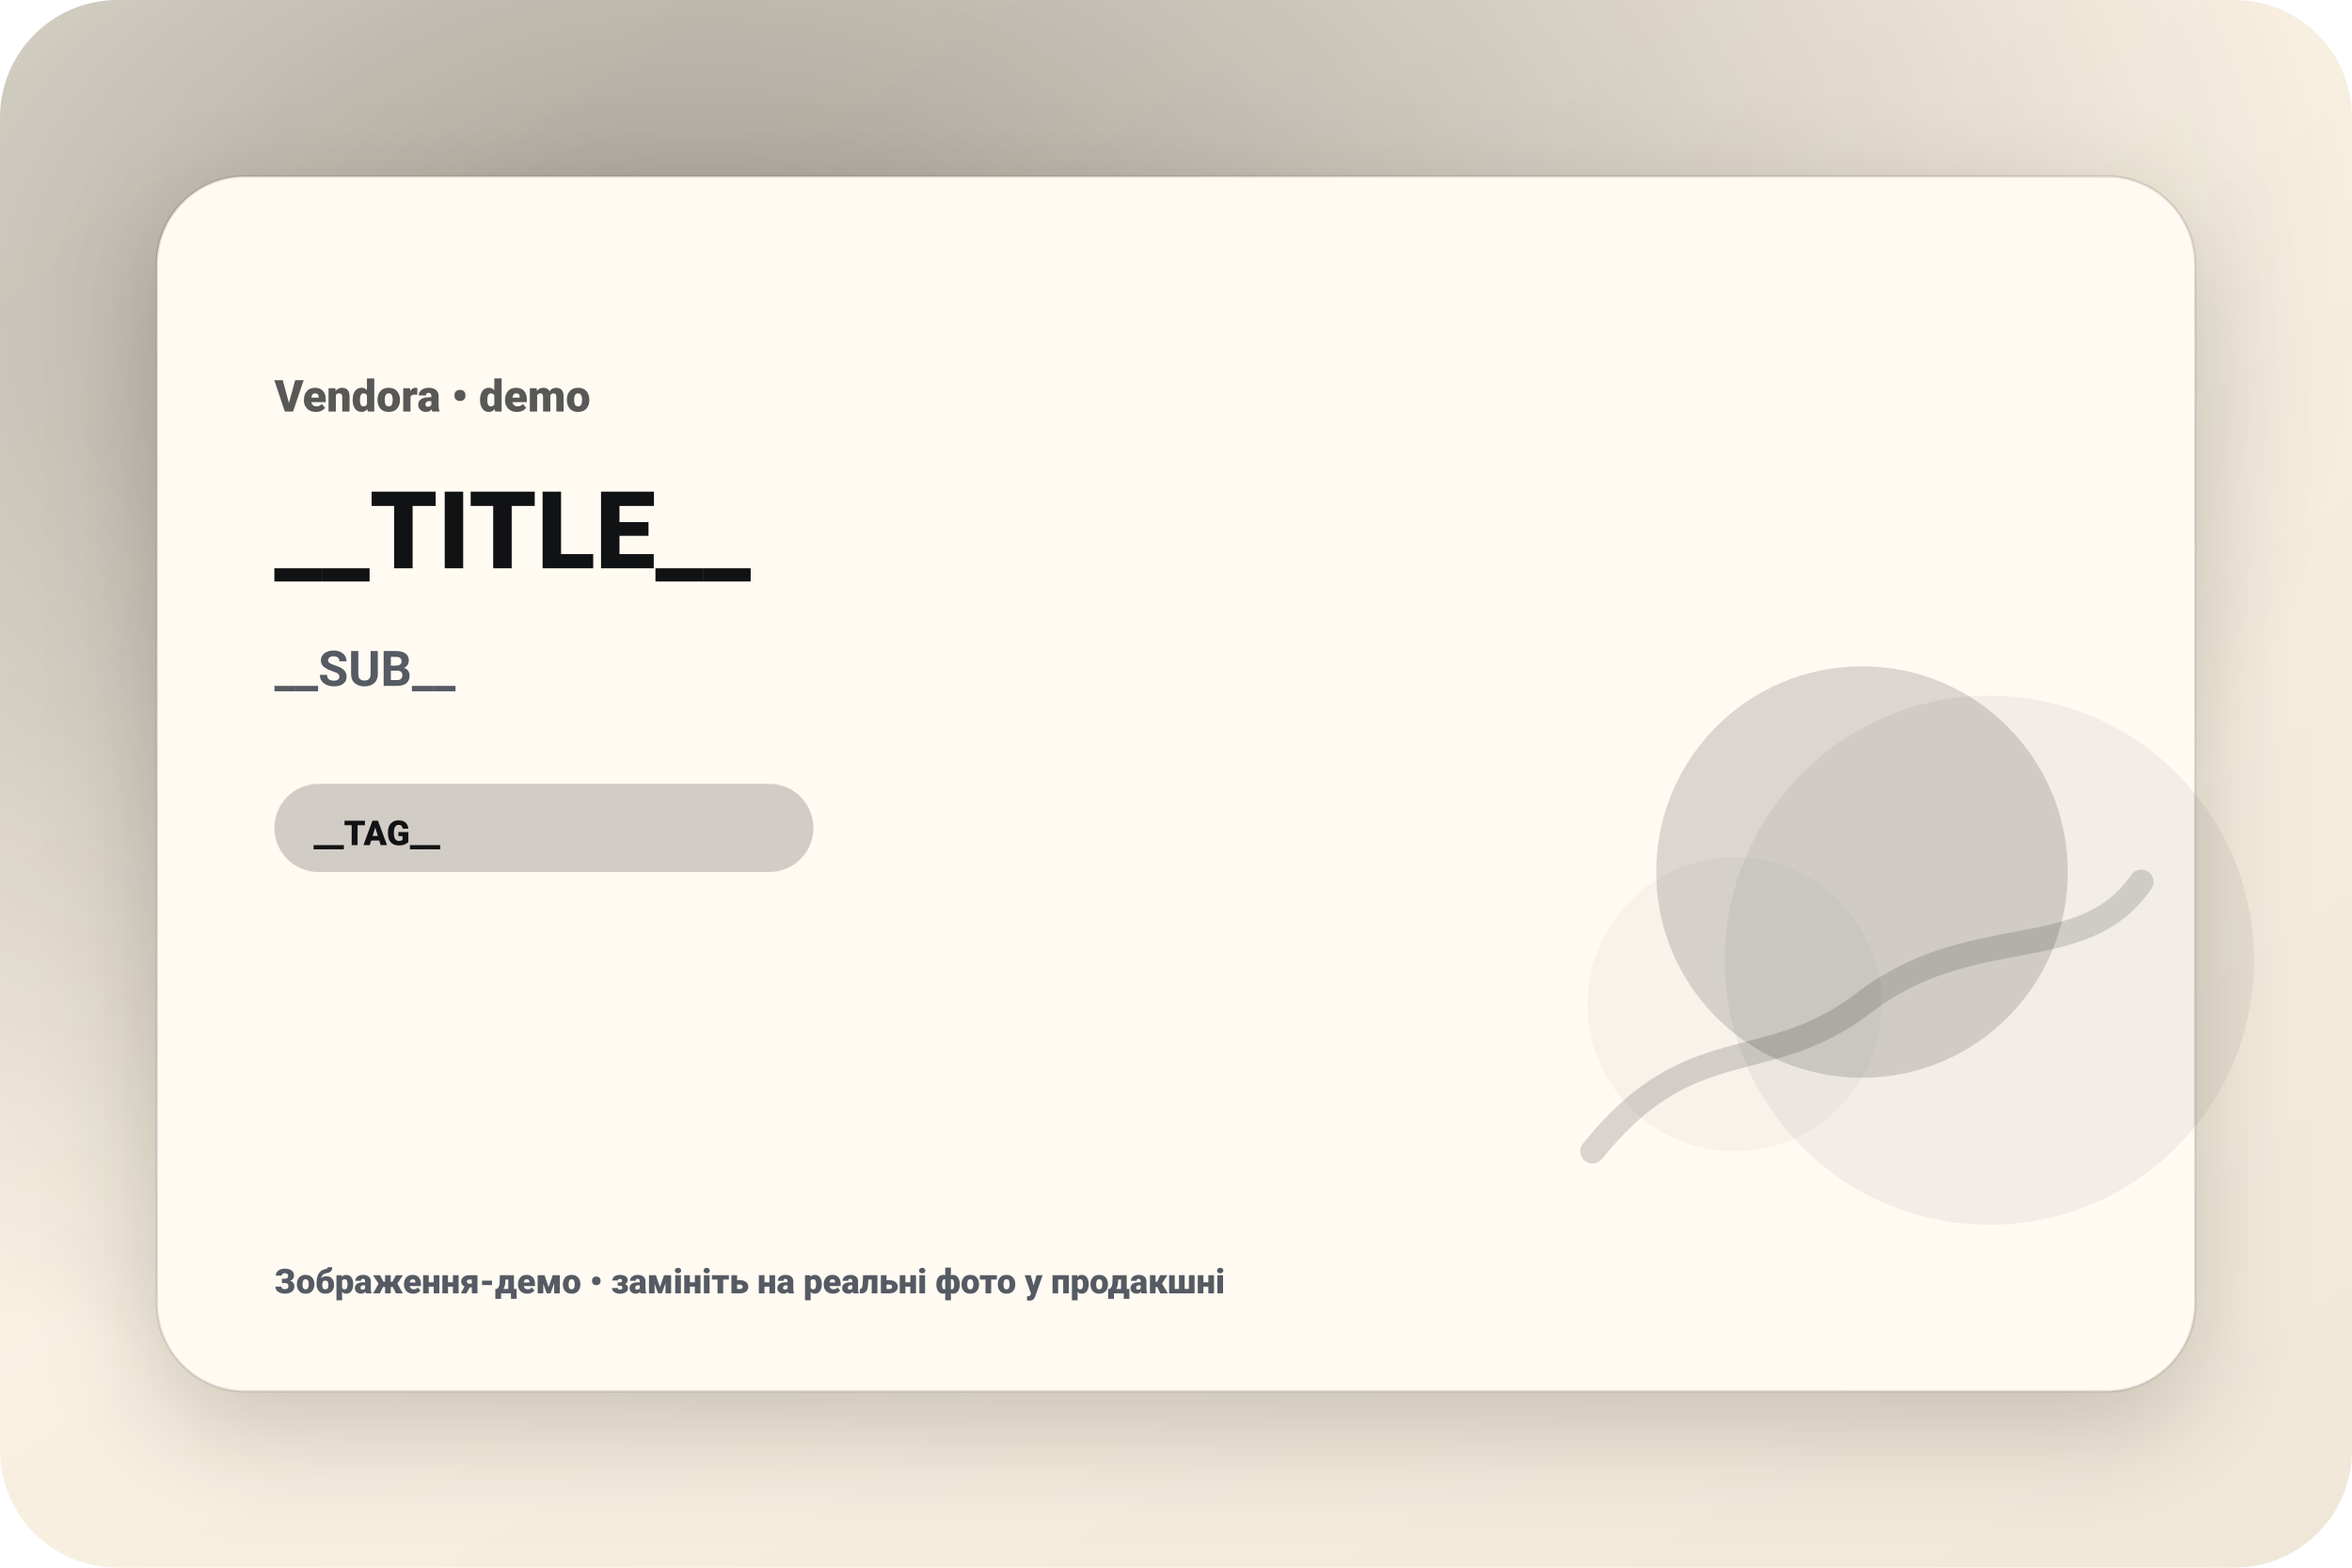
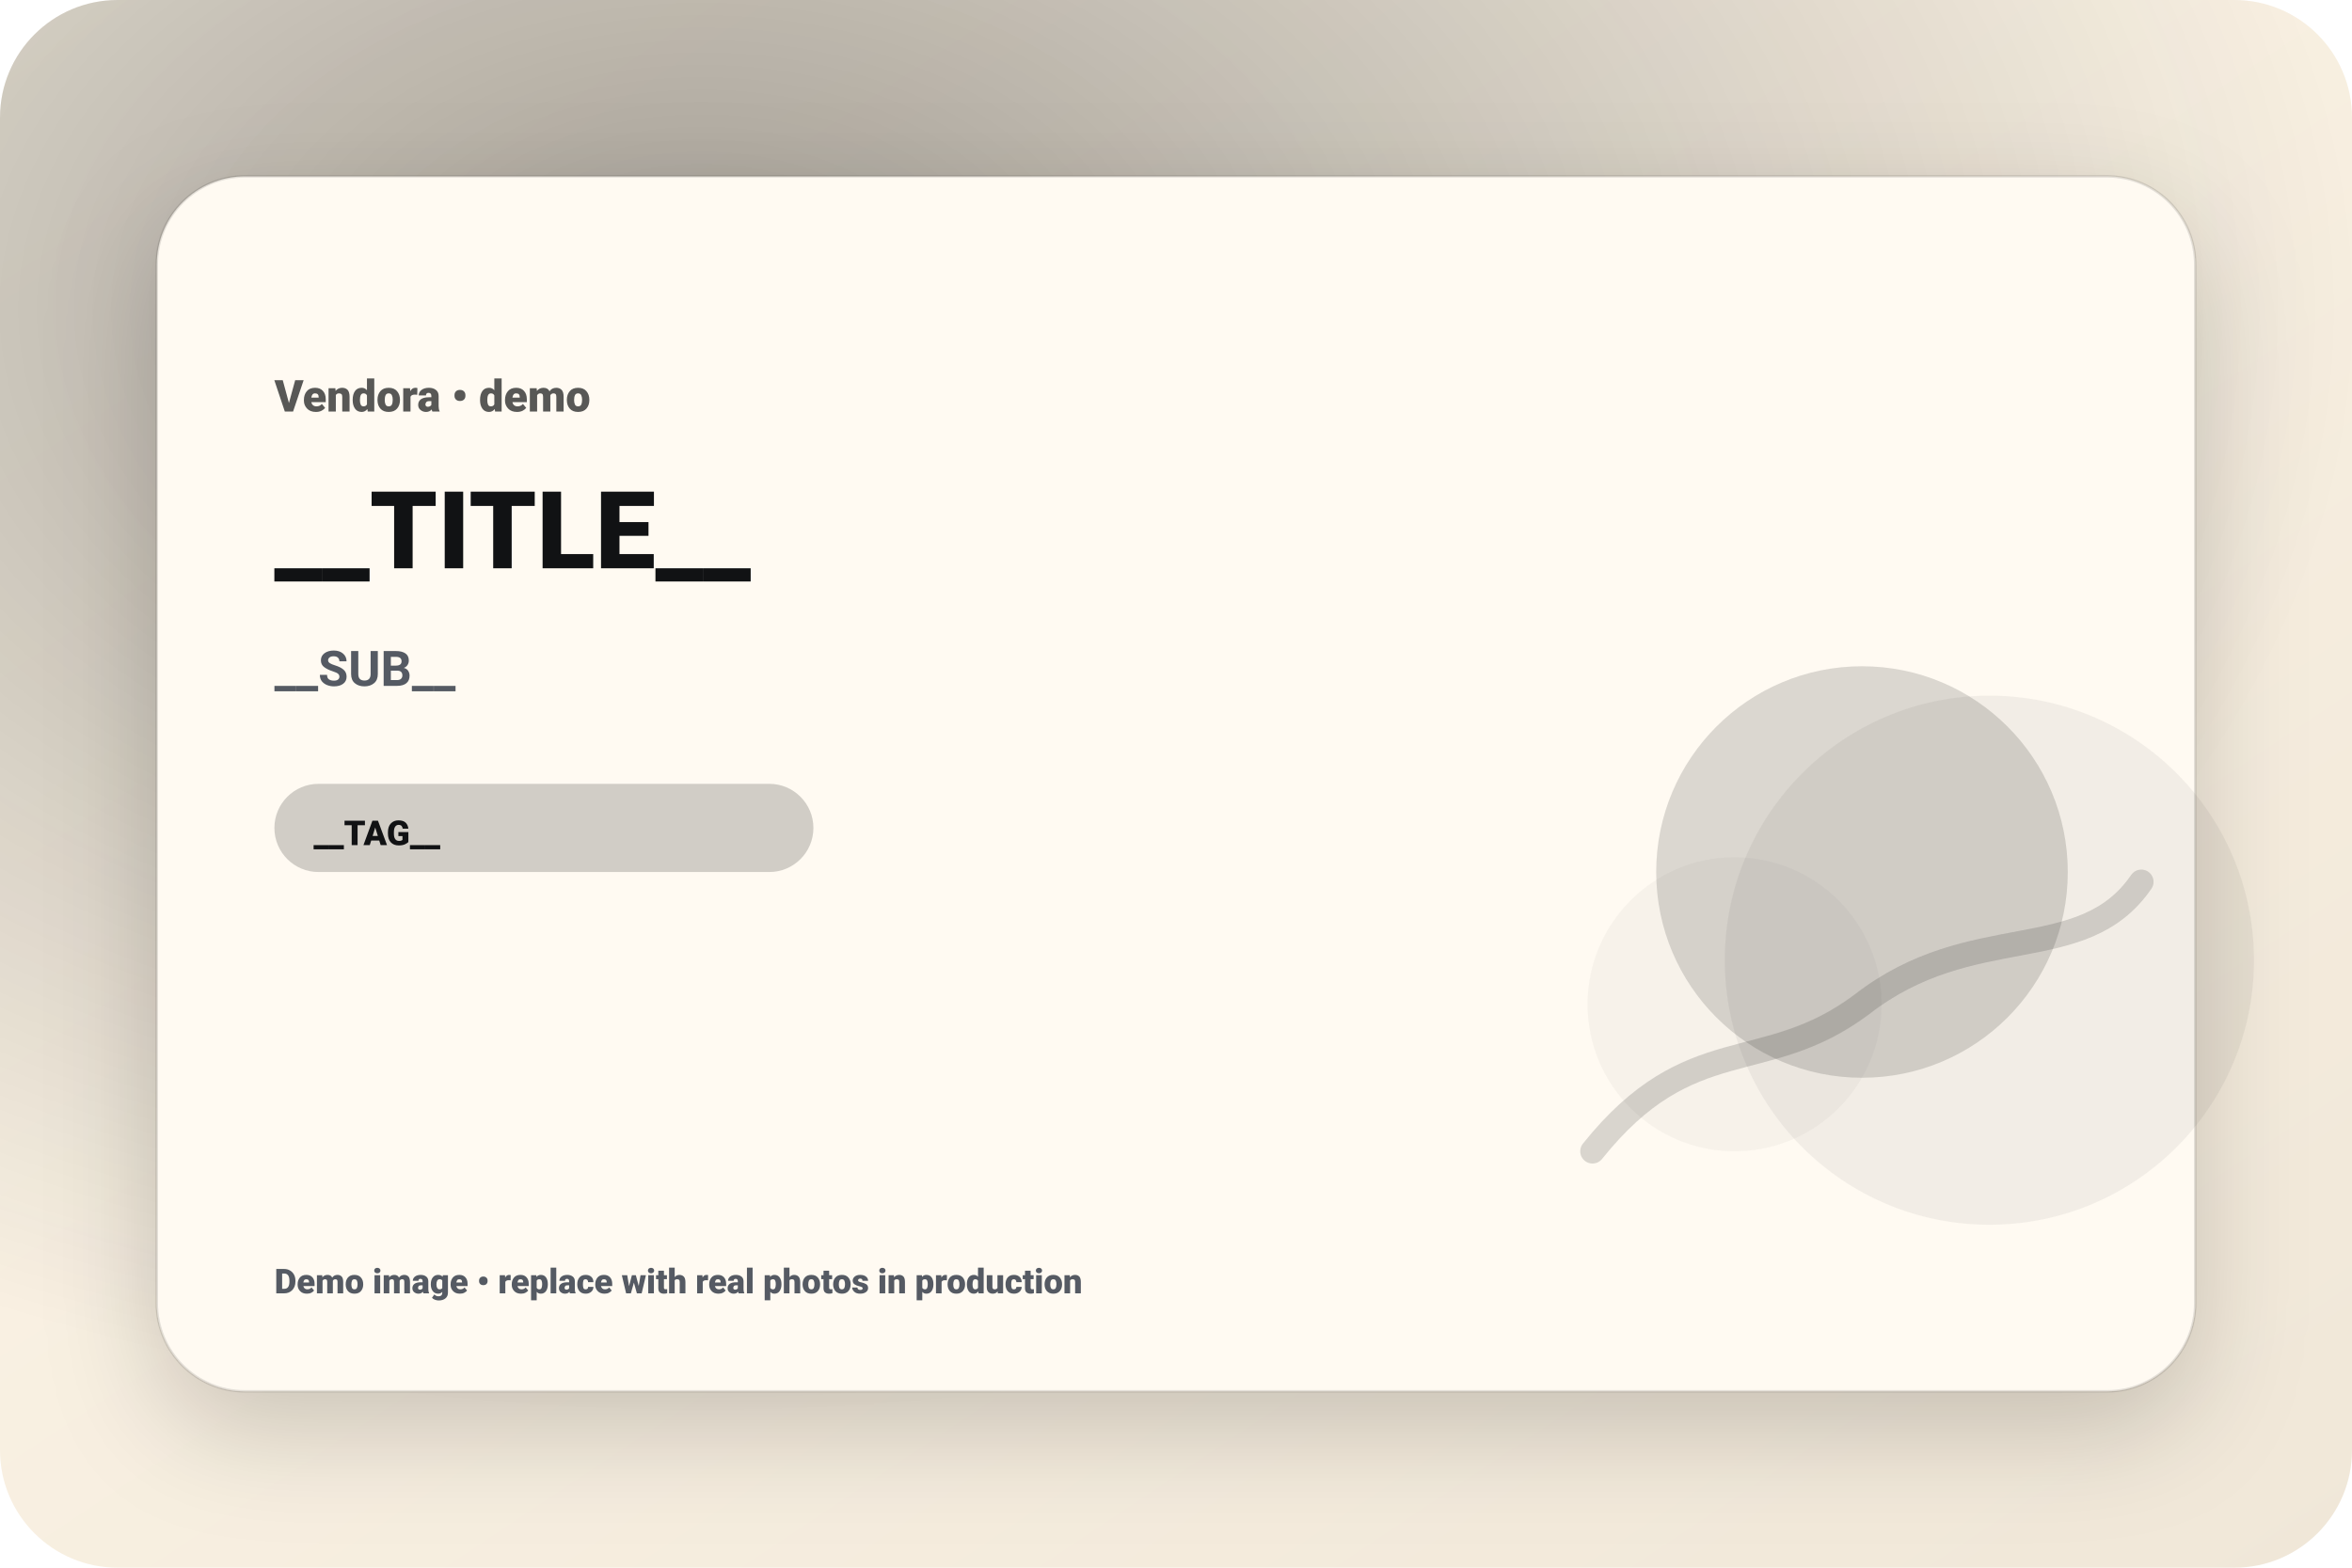
<svg xmlns="http://www.w3.org/2000/svg" width="960" height="640" viewBox="0 0 960 640">
  <defs>
    <linearGradient id="g" x1="0" y1="0" x2="1" y2="1">
      <stop offset="0" stop-color="#FFF7E9" />
      <stop offset="1" stop-color="#F0E7D8" />
    </linearGradient>
    <radialGradient id="rg" cx="30%" cy="20%" r="70%">
      <stop offset="0" stop-color="__ACCENT__" stop-opacity="0.35" />
      <stop offset="1" stop-color="#111214" stop-opacity="0" />
    </radialGradient>
    <filter id="shadow" x="-20%" y="-20%" width="140%" height="140%">
      <feDropShadow dx="0" dy="16" stdDeviation="22" flood-color="#111214" flood-opacity="0.18" />
    </filter>
  </defs>
  <rect width="960" height="640" rx="48" fill="url(#g)" />
  <rect width="960" height="640" rx="48" fill="url(#rg)" />
  <g filter="url(#shadow)">
    <rect x="64" y="72" width="832" height="496" rx="36" fill="#fffaf2" stroke="#111214" stroke-opacity="0.12" />
  </g>
  <g>
    <text x="112" y="168" font-family="ui-sans-serif, system-ui, -apple-system, Segoe UI, Roboto, Helvetica, Arial" font-size="18" font-weight="900" fill="#111214" opacity="0.70">Vendora • demo</text>
    <text x="112" y="232" font-family="ui-sans-serif, system-ui, -apple-system, Segoe UI, Roboto, Helvetica, Arial" font-size="44" font-weight="950" fill="#111214">__TITLE__</text>
    <text x="112" y="280" font-family="ui-sans-serif, system-ui, -apple-system, Segoe UI, Roboto, Helvetica, Arial" font-size="20" font-weight="700" fill="#555a63">__SUB__</text>
    <g>
      <rect x="112" y="320" width="220" height="36" rx="18" fill="__ACCENT__" opacity="0.18" />
      <text x="128" y="345" font-family="ui-sans-serif, system-ui, -apple-system, Segoe UI, Roboto, Helvetica, Arial" font-size="14" font-weight="900" fill="#111214">__TAG__</text>
    </g>
    <g opacity="0.9">
      <circle cx="760" cy="356" r="84" fill="__ACCENT__" opacity="0.16" />
      <circle cx="812" cy="392" r="108" fill="#111214" opacity="0.06" />
      <circle cx="708" cy="410" r="60" fill="#111214" opacity="0.04" />
      <path d="M650 470 C690 420, 720 440, 760 410 C805 375, 850 395, 874 360" fill="none" stroke="#111214" stroke-opacity="0.18" stroke-width="10" stroke-linecap="round" />
    </g>
-     <text x="112" y="528" font-family="ui-sans-serif, system-ui, -apple-system, Segoe UI, Roboto, Helvetica, Arial" font-size="14" font-weight="800" fill="#555a63">Зображення-демо • замініть на реальні фото у продакшні</text>
+     <text x="112" y="528" font-family="ui-sans-serif, system-ui, -apple-system, Segoe UI, Roboto, Helvetica, Arial" font-size="14" font-weight="800" fill="#555a63">Demo image • replace with real photos in production</text>
  </g>
</svg>
